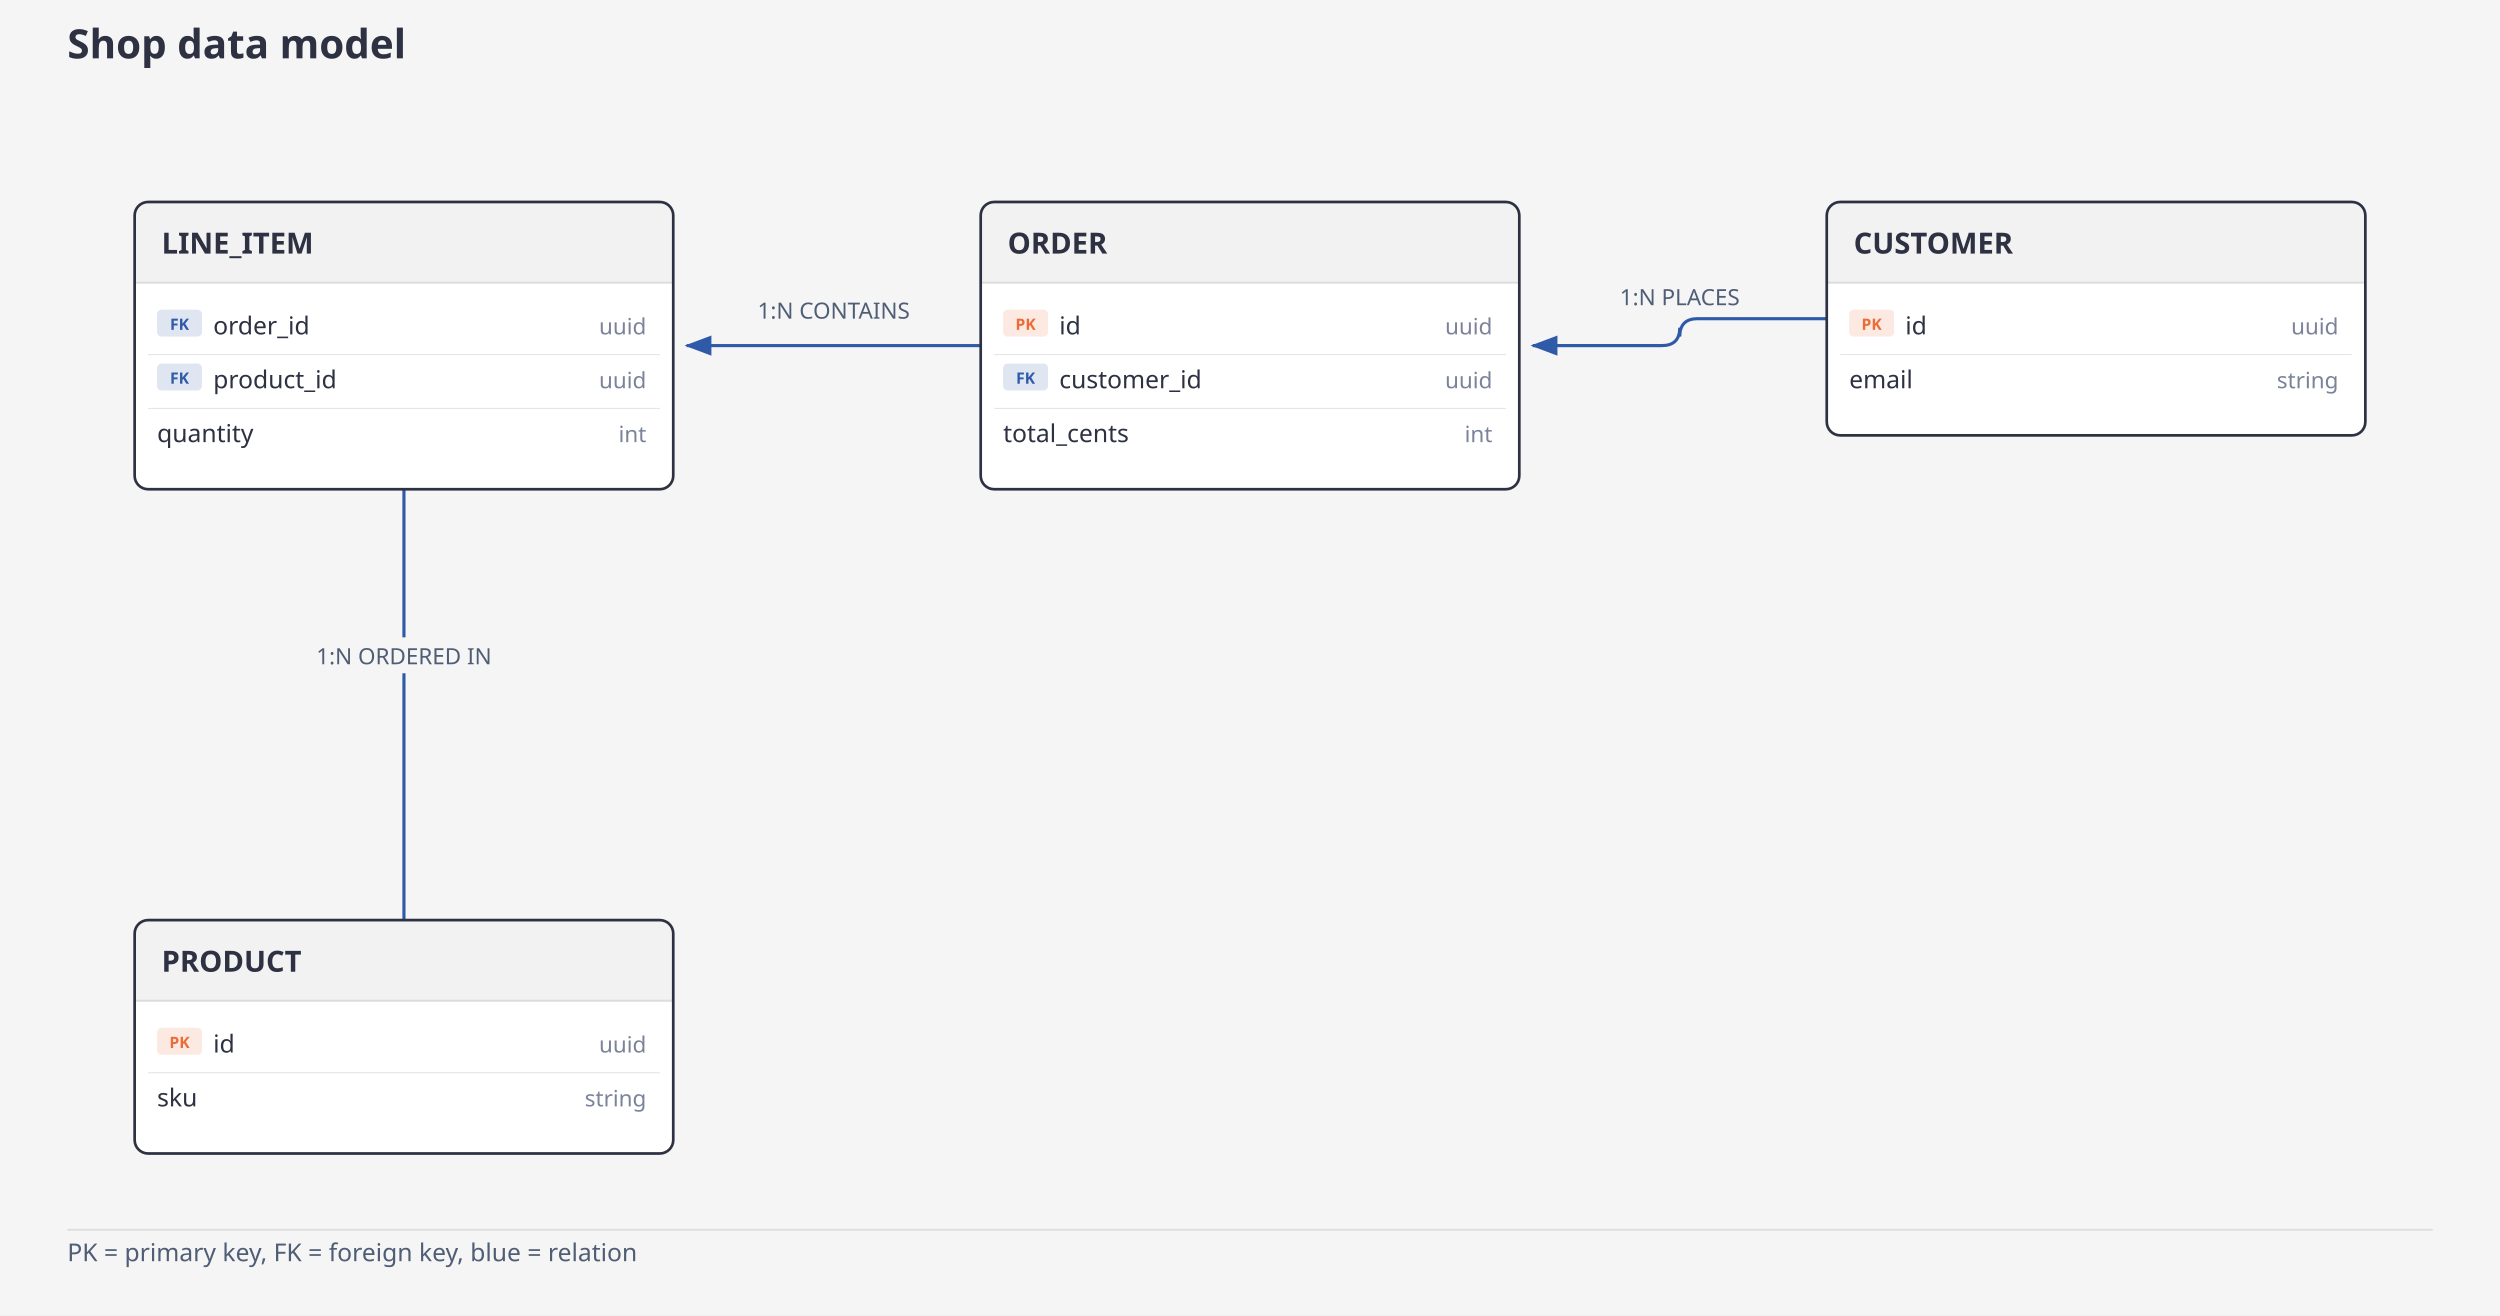
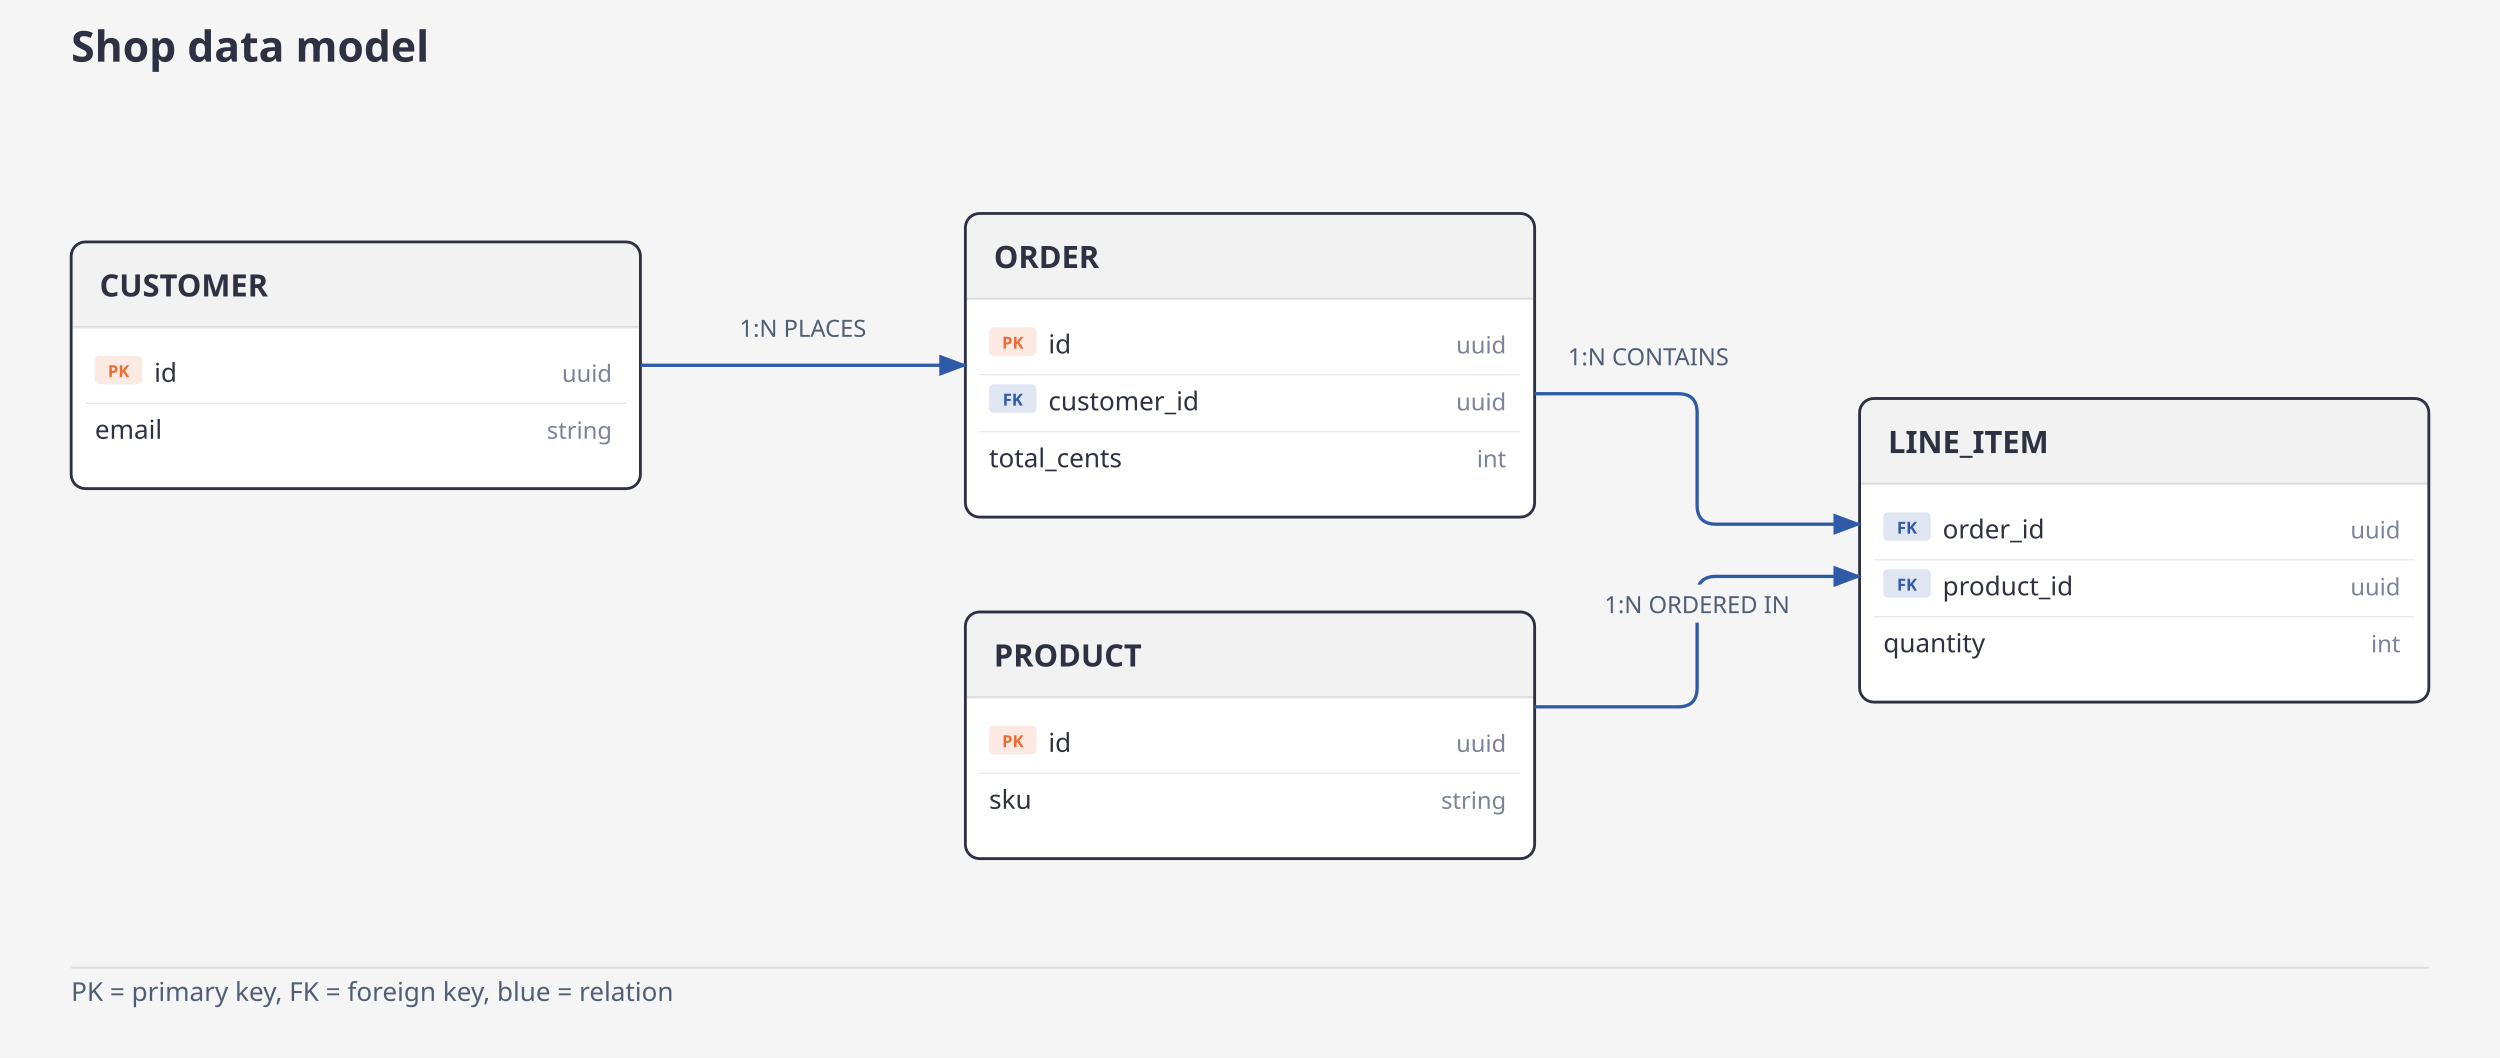
- <svg xmlns="http://www.w3.org/2000/svg" role="graphics-document" aria-roledescription="database schema" viewBox="0 0 1114 586" width="1114">
-   <rect width="1114" height="586" fill="#f5f5f5" aria-hidden="true" />
+ <svg xmlns="http://www.w3.org/2000/svg" role="graphics-document" aria-roledescription="database schema" viewBox="0 0 1054 446" width="1054">
+   <rect width="1054" height="446" fill="#f5f5f5" aria-hidden="true" />
  <defs>
    <marker id="a" markerWidth="12" markerHeight="9" refX="11" refY="4.5" orient="auto" markerUnits="userSpaceOnUse">
      <polygon points="0 0,12 4.5,0 9" fill="#4f5d75" />
    </marker>
    <marker id="aa" markerWidth="12" markerHeight="9" refX="11" refY="4.5" orient="auto" markerUnits="userSpaceOnUse">
      <polygon points="0 0,12 4.5,0 9" fill="#eb6c36" />
    </marker>
    <marker id="al" markerWidth="12" markerHeight="9" refX="11" refY="4.5" orient="auto" markerUnits="userSpaceOnUse">
      <polygon points="0 0,12 4.5,0 9" fill="#2e5aa8" />
    </marker>
    <marker id="ar" markerWidth="12" markerHeight="9" refX="11" refY="4.5" orient="auto" markerUnits="userSpaceOnUse">
      <polygon points="0 0,12 4.5,0 9" fill="#7a8399" />
    </marker>
  </defs>
  <text x="30" y="26" font-size="18" font-weight="600" font-family="system-ui, 'Segoe UI', sans-serif" fill="#2d3142">Shop data model</text>
-   <path d="M814,142 L756.5,142 Q748.5,142 748.5,150 L748.5,146 Q748.5,154 740.5,154 L683,154" fill="none" stroke="#2e5aa8" stroke-width="1.4" marker-end="url(#al)" data-from="CUSTOMER" data-to="ORDER" data-label="1:N places" data-id="CUSTOMER-&gt;ORDER:1:N places" role="graphics-symbol" aria-roledescription="relation" aria-label="CUSTOMER to ORDER: 1:N places" />
-   <rect x="710.5" y="124" width="76" height="16" rx="2" fill="#f5f5f5" aria-hidden="true" />
-   <text x="748.5" y="136" font-size="10" font-family="system-ui, 'Segoe UI', sans-serif" fill="#4f5d75" text-anchor="middle" aria-hidden="true">1:N PLACES</text>
-   <path d="M437,154 L306,154" fill="none" stroke="#2e5aa8" stroke-width="1.4" marker-end="url(#al)" data-from="ORDER" data-to="LINE_ITEM" data-label="1:N contains" data-id="ORDER-&gt;LINE_ITEM:1:N contains" role="graphics-symbol" aria-roledescription="relation" aria-label="ORDER to LINE_ITEM: 1:N contains" />
-   <rect x="327.5" y="130" width="88" height="16" rx="2" fill="#f5f5f5" aria-hidden="true" />
-   <text x="371.5" y="142" font-size="10" font-family="system-ui, 'Segoe UI', sans-serif" fill="#4f5d75" text-anchor="middle" aria-hidden="true">1:N CONTAINS</text>
-   <path d="M180,462 L180,154" fill="none" stroke="#2e5aa8" stroke-width="1.4" marker-end="url(#al)" data-from="PRODUCT" data-to="LINE_ITEM" data-label="1:N ordered in" data-id="PRODUCT-&gt;LINE_ITEM:1:N ordered in" role="graphics-symbol" aria-roledescription="relation" aria-label="PRODUCT to LINE_ITEM: 1:N ordered in" />
-   <rect x="129.5" y="284" width="101" height="16" rx="2" fill="#f5f5f5" aria-hidden="true" />
-   <text x="180" y="296" font-size="10" font-family="system-ui, 'Segoe UI', sans-serif" fill="#4f5d75" text-anchor="middle" aria-hidden="true">1:N ORDERED IN</text>
-   <rect x="60" y="90" width="240" height="128" rx="6" fill="#ffffff" stroke="#2d3142" stroke-width="1.2" data-node="LINE_ITEM" data-label="LINE_ITEM" role="graphics-symbol" aria-roledescription="table" aria-label="LINE_ITEM: order_id (foreign key), product_id (foreign key), quantity" />
-   <path d="M60,126 L60,96 Q60,90 66,90 L294,90 Q300,90 300,96 L300,126 Z" fill="rgba(45,49,66,0.06)" aria-hidden="true" />
-   <line x1="60" y1="126" x2="300" y2="126" stroke="rgba(45,49,66,0.12)" stroke-width="1" aria-hidden="true" />
-   <text x="72" y="113" font-size="13" font-weight="600" font-family="system-ui, 'Segoe UI', sans-serif" fill="#2d3142" data-role="table" aria-hidden="true">LINE_ITEM</text>
-   <rect x="70" y="138" width="20" height="12" rx="2" fill="#2e5aa8" fill-opacity=".15" aria-hidden="true" />
-   <text x="80" y="147" font-size="7" font-weight="600" font-family="system-ui, 'Segoe UI', sans-serif" fill="#2e5aa8" text-anchor="middle" aria-hidden="true">FK</text>
-   <text x="95" y="149" font-size="11" font-family="system-ui, 'Segoe UI', sans-serif" fill="#2d3142" aria-hidden="true">order_id</text>
-   <text x="288" y="149" font-size="10" font-family="system-ui, 'Segoe UI', sans-serif" fill="#7a8399" text-anchor="end" aria-hidden="true">uuid</text>
-   <line x1="66" y1="158" x2="294" y2="158" stroke="rgba(45,49,66,0.12)" stroke-width="0.5" aria-hidden="true" />
-   <rect x="70" y="162" width="20" height="12" rx="2" fill="#2e5aa8" fill-opacity=".15" aria-hidden="true" />
-   <text x="80" y="171" font-size="7" font-weight="600" font-family="system-ui, 'Segoe UI', sans-serif" fill="#2e5aa8" text-anchor="middle" aria-hidden="true">FK</text>
-   <text x="95" y="173" font-size="11" font-family="system-ui, 'Segoe UI', sans-serif" fill="#2d3142" aria-hidden="true">product_id</text>
-   <text x="288" y="173" font-size="10" font-family="system-ui, 'Segoe UI', sans-serif" fill="#7a8399" text-anchor="end" aria-hidden="true">uuid</text>
-   <line x1="66" y1="182" x2="294" y2="182" stroke="rgba(45,49,66,0.12)" stroke-width="0.5" aria-hidden="true" />
-   <text x="70" y="197" font-size="11" font-family="system-ui, 'Segoe UI', sans-serif" fill="#2d3142" aria-hidden="true">quantity</text>
-   <text x="288" y="197" font-size="10" font-family="system-ui, 'Segoe UI', sans-serif" fill="#7a8399" text-anchor="end" aria-hidden="true">int</text>
-   <rect x="437" y="90" width="240" height="128" rx="6" fill="#ffffff" stroke="#2d3142" stroke-width="1.2" data-node="ORDER" data-label="ORDER" role="graphics-symbol" aria-roledescription="table" aria-label="ORDER: id (primary key), customer_id (foreign key), total_cents" />
-   <path d="M437,126 L437,96 Q437,90 443,90 L671,90 Q677,90 677,96 L677,126 Z" fill="rgba(45,49,66,0.06)" aria-hidden="true" />
-   <line x1="437" y1="126" x2="677" y2="126" stroke="rgba(45,49,66,0.12)" stroke-width="1" aria-hidden="true" />
-   <text x="449" y="113" font-size="13" font-weight="600" font-family="system-ui, 'Segoe UI', sans-serif" fill="#2d3142" data-role="table" aria-hidden="true">ORDER</text>
-   <rect x="447" y="138" width="20" height="12" rx="2" fill="#eb6c36" fill-opacity=".15" aria-hidden="true" />
-   <text x="457" y="147" font-size="7" font-weight="600" font-family="system-ui, 'Segoe UI', sans-serif" fill="#eb6c36" text-anchor="middle" aria-hidden="true">PK</text>
-   <text x="472" y="149" font-size="11" font-family="system-ui, 'Segoe UI', sans-serif" fill="#2d3142" aria-hidden="true">id</text>
-   <text x="665" y="149" font-size="10" font-family="system-ui, 'Segoe UI', sans-serif" fill="#7a8399" text-anchor="end" aria-hidden="true">uuid</text>
-   <line x1="443" y1="158" x2="671" y2="158" stroke="rgba(45,49,66,0.12)" stroke-width="0.5" aria-hidden="true" />
-   <rect x="447" y="162" width="20" height="12" rx="2" fill="#2e5aa8" fill-opacity=".15" aria-hidden="true" />
-   <text x="457" y="171" font-size="7" font-weight="600" font-family="system-ui, 'Segoe UI', sans-serif" fill="#2e5aa8" text-anchor="middle" aria-hidden="true">FK</text>
-   <text x="472" y="173" font-size="11" font-family="system-ui, 'Segoe UI', sans-serif" fill="#2d3142" aria-hidden="true">customer_id</text>
-   <text x="665" y="173" font-size="10" font-family="system-ui, 'Segoe UI', sans-serif" fill="#7a8399" text-anchor="end" aria-hidden="true">uuid</text>
-   <line x1="443" y1="182" x2="671" y2="182" stroke="rgba(45,49,66,0.12)" stroke-width="0.5" aria-hidden="true" />
-   <text x="447" y="197" font-size="11" font-family="system-ui, 'Segoe UI', sans-serif" fill="#2d3142" aria-hidden="true">total_cents</text>
-   <text x="665" y="197" font-size="10" font-family="system-ui, 'Segoe UI', sans-serif" fill="#7a8399" text-anchor="end" aria-hidden="true">int</text>
-   <rect x="814" y="90" width="240" height="104" rx="6" fill="#ffffff" stroke="#2d3142" stroke-width="1.2" data-node="CUSTOMER" data-label="CUSTOMER" role="graphics-symbol" aria-roledescription="table" aria-label="CUSTOMER: id (primary key), email" />
-   <path d="M814,126 L814,96 Q814,90 820,90 L1048,90 Q1054,90 1054,96 L1054,126 Z" fill="rgba(45,49,66,0.06)" aria-hidden="true" />
-   <line x1="814" y1="126" x2="1054" y2="126" stroke="rgba(45,49,66,0.12)" stroke-width="1" aria-hidden="true" />
-   <text x="826" y="113" font-size="13" font-weight="600" font-family="system-ui, 'Segoe UI', sans-serif" fill="#2d3142" data-role="table" aria-hidden="true">CUSTOMER</text>
-   <rect x="824" y="138" width="20" height="12" rx="2" fill="#eb6c36" fill-opacity=".15" aria-hidden="true" />
-   <text x="834" y="147" font-size="7" font-weight="600" font-family="system-ui, 'Segoe UI', sans-serif" fill="#eb6c36" text-anchor="middle" aria-hidden="true">PK</text>
-   <text x="849" y="149" font-size="11" font-family="system-ui, 'Segoe UI', sans-serif" fill="#2d3142" aria-hidden="true">id</text>
-   <text x="1042" y="149" font-size="10" font-family="system-ui, 'Segoe UI', sans-serif" fill="#7a8399" text-anchor="end" aria-hidden="true">uuid</text>
-   <line x1="820" y1="158" x2="1048" y2="158" stroke="rgba(45,49,66,0.12)" stroke-width="0.5" aria-hidden="true" />
-   <text x="824" y="173" font-size="11" font-family="system-ui, 'Segoe UI', sans-serif" fill="#2d3142" aria-hidden="true">email</text>
-   <text x="1042" y="173" font-size="10" font-family="system-ui, 'Segoe UI', sans-serif" fill="#7a8399" text-anchor="end" aria-hidden="true">string</text>
-   <rect x="60" y="410" width="240" height="104" rx="6" fill="#ffffff" stroke="#2d3142" stroke-width="1.2" data-node="PRODUCT" data-label="PRODUCT" role="graphics-symbol" aria-roledescription="table" aria-label="PRODUCT: id (primary key), sku" />
-   <path d="M60,446 L60,416 Q60,410 66,410 L294,410 Q300,410 300,416 L300,446 Z" fill="rgba(45,49,66,0.06)" aria-hidden="true" />
-   <line x1="60" y1="446" x2="300" y2="446" stroke="rgba(45,49,66,0.12)" stroke-width="1" aria-hidden="true" />
-   <text x="72" y="433" font-size="13" font-weight="600" font-family="system-ui, 'Segoe UI', sans-serif" fill="#2d3142" data-role="table" aria-hidden="true">PRODUCT</text>
-   <rect x="70" y="458" width="20" height="12" rx="2" fill="#eb6c36" fill-opacity=".15" aria-hidden="true" />
-   <text x="80" y="467" font-size="7" font-weight="600" font-family="system-ui, 'Segoe UI', sans-serif" fill="#eb6c36" text-anchor="middle" aria-hidden="true">PK</text>
-   <text x="95" y="469" font-size="11" font-family="system-ui, 'Segoe UI', sans-serif" fill="#2d3142" aria-hidden="true">id</text>
-   <text x="288" y="469" font-size="10" font-family="system-ui, 'Segoe UI', sans-serif" fill="#7a8399" text-anchor="end" aria-hidden="true">uuid</text>
-   <line x1="66" y1="478" x2="294" y2="478" stroke="rgba(45,49,66,0.12)" stroke-width="0.5" aria-hidden="true" />
-   <text x="70" y="493" font-size="11" font-family="system-ui, 'Segoe UI', sans-serif" fill="#2d3142" aria-hidden="true">sku</text>
-   <text x="288" y="493" font-size="10" font-family="system-ui, 'Segoe UI', sans-serif" fill="#7a8399" text-anchor="end" aria-hidden="true">string</text>
-   <line x1="30" y1="548" x2="1084" y2="548" stroke="rgba(45,49,66,0.12)" stroke-width=".8" aria-hidden="true" />
-   <text x="30" y="562" font-size="11" font-family="system-ui, 'Segoe UI', sans-serif" fill="#4f5d75">PK = primary key, FK = foreign key, blue = relation</text>
+   <rect x="30" y="102" width="240" height="104" rx="6" fill="#ffffff" stroke="#2d3142" stroke-width="1.2" data-node="CUSTOMER" data-label="CUSTOMER" role="graphics-symbol" aria-roledescription="table" aria-label="CUSTOMER: id (primary key), email" />
+   <path d="M30,138 L30,108 Q30,102 36,102 L264,102 Q270,102 270,108 L270,138 Z" fill="rgba(45,49,66,0.06)" aria-hidden="true" />
+   <line x1="30" y1="138" x2="270" y2="138" stroke="rgba(45,49,66,0.12)" stroke-width="1" aria-hidden="true" />
+   <text x="42" y="125" font-size="13" font-weight="600" font-family="system-ui, 'Segoe UI', sans-serif" fill="#2d3142" data-role="table" aria-hidden="true">CUSTOMER</text>
+   <rect x="40" y="150" width="20" height="12" rx="2" fill="#eb6c36" fill-opacity=".15" aria-hidden="true" />
+   <text x="50" y="159" font-size="7" font-weight="600" font-family="system-ui, 'Segoe UI', sans-serif" fill="#eb6c36" text-anchor="middle" aria-hidden="true">PK</text>
+   <text x="65" y="161" font-size="11" font-family="system-ui, 'Segoe UI', sans-serif" fill="#2d3142" aria-hidden="true">id</text>
+   <text x="258" y="161" font-size="10" font-family="system-ui, 'Segoe UI', sans-serif" fill="#7a8399" text-anchor="end" aria-hidden="true">uuid</text>
+   <line x1="36" y1="170" x2="264" y2="170" stroke="rgba(45,49,66,0.12)" stroke-width="0.5" aria-hidden="true" />
+   <text x="40" y="185" font-size="11" font-family="system-ui, 'Segoe UI', sans-serif" fill="#2d3142" aria-hidden="true">email</text>
+   <text x="258" y="185" font-size="10" font-family="system-ui, 'Segoe UI', sans-serif" fill="#7a8399" text-anchor="end" aria-hidden="true">string</text>
+   <rect x="407" y="90" width="240" height="128" rx="6" fill="#ffffff" stroke="#2d3142" stroke-width="1.2" data-node="ORDER" data-label="ORDER" role="graphics-symbol" aria-roledescription="table" aria-label="ORDER: id (primary key), customer_id (foreign key), total_cents" />
+   <path d="M407,126 L407,96 Q407,90 413,90 L641,90 Q647,90 647,96 L647,126 Z" fill="rgba(45,49,66,0.06)" aria-hidden="true" />
+   <line x1="407" y1="126" x2="647" y2="126" stroke="rgba(45,49,66,0.12)" stroke-width="1" aria-hidden="true" />
+   <text x="419" y="113" font-size="13" font-weight="600" font-family="system-ui, 'Segoe UI', sans-serif" fill="#2d3142" data-role="table" aria-hidden="true">ORDER</text>
+   <rect x="417" y="138" width="20" height="12" rx="2" fill="#eb6c36" fill-opacity=".15" aria-hidden="true" />
+   <text x="427" y="147" font-size="7" font-weight="600" font-family="system-ui, 'Segoe UI', sans-serif" fill="#eb6c36" text-anchor="middle" aria-hidden="true">PK</text>
+   <text x="442" y="149" font-size="11" font-family="system-ui, 'Segoe UI', sans-serif" fill="#2d3142" aria-hidden="true">id</text>
+   <text x="635" y="149" font-size="10" font-family="system-ui, 'Segoe UI', sans-serif" fill="#7a8399" text-anchor="end" aria-hidden="true">uuid</text>
+   <line x1="413" y1="158" x2="641" y2="158" stroke="rgba(45,49,66,0.12)" stroke-width="0.5" aria-hidden="true" />
+   <rect x="417" y="162" width="20" height="12" rx="2" fill="#2e5aa8" fill-opacity=".15" aria-hidden="true" />
+   <text x="427" y="171" font-size="7" font-weight="600" font-family="system-ui, 'Segoe UI', sans-serif" fill="#2e5aa8" text-anchor="middle" aria-hidden="true">FK</text>
+   <text x="442" y="173" font-size="11" font-family="system-ui, 'Segoe UI', sans-serif" fill="#2d3142" aria-hidden="true">customer_id</text>
+   <text x="635" y="173" font-size="10" font-family="system-ui, 'Segoe UI', sans-serif" fill="#7a8399" text-anchor="end" aria-hidden="true">uuid</text>
+   <line x1="413" y1="182" x2="641" y2="182" stroke="rgba(45,49,66,0.12)" stroke-width="0.5" aria-hidden="true" />
+   <text x="417" y="197" font-size="11" font-family="system-ui, 'Segoe UI', sans-serif" fill="#2d3142" aria-hidden="true">total_cents</text>
+   <text x="635" y="197" font-size="10" font-family="system-ui, 'Segoe UI', sans-serif" fill="#7a8399" text-anchor="end" aria-hidden="true">int</text>
+   <rect x="784" y="168" width="240" height="128" rx="6" fill="#ffffff" stroke="#2d3142" stroke-width="1.2" data-node="LINE_ITEM" data-label="LINE_ITEM" role="graphics-symbol" aria-roledescription="table" aria-label="LINE_ITEM: order_id (foreign key), product_id (foreign key), quantity" />
+   <path d="M784,204 L784,174 Q784,168 790,168 L1018,168 Q1024,168 1024,174 L1024,204 Z" fill="rgba(45,49,66,0.06)" aria-hidden="true" />
+   <line x1="784" y1="204" x2="1024" y2="204" stroke="rgba(45,49,66,0.12)" stroke-width="1" aria-hidden="true" />
+   <text x="796" y="191" font-size="13" font-weight="600" font-family="system-ui, 'Segoe UI', sans-serif" fill="#2d3142" data-role="table" aria-hidden="true">LINE_ITEM</text>
+   <rect x="794" y="216" width="20" height="12" rx="2" fill="#2e5aa8" fill-opacity=".15" aria-hidden="true" />
+   <text x="804" y="225" font-size="7" font-weight="600" font-family="system-ui, 'Segoe UI', sans-serif" fill="#2e5aa8" text-anchor="middle" aria-hidden="true">FK</text>
+   <text x="819" y="227" font-size="11" font-family="system-ui, 'Segoe UI', sans-serif" fill="#2d3142" aria-hidden="true">order_id</text>
+   <text x="1012" y="227" font-size="10" font-family="system-ui, 'Segoe UI', sans-serif" fill="#7a8399" text-anchor="end" aria-hidden="true">uuid</text>
+   <line x1="790" y1="236" x2="1018" y2="236" stroke="rgba(45,49,66,0.12)" stroke-width="0.5" aria-hidden="true" />
+   <rect x="794" y="240" width="20" height="12" rx="2" fill="#2e5aa8" fill-opacity=".15" aria-hidden="true" />
+   <text x="804" y="249" font-size="7" font-weight="600" font-family="system-ui, 'Segoe UI', sans-serif" fill="#2e5aa8" text-anchor="middle" aria-hidden="true">FK</text>
+   <text x="819" y="251" font-size="11" font-family="system-ui, 'Segoe UI', sans-serif" fill="#2d3142" aria-hidden="true">product_id</text>
+   <text x="1012" y="251" font-size="10" font-family="system-ui, 'Segoe UI', sans-serif" fill="#7a8399" text-anchor="end" aria-hidden="true">uuid</text>
+   <line x1="790" y1="260" x2="1018" y2="260" stroke="rgba(45,49,66,0.12)" stroke-width="0.5" aria-hidden="true" />
+   <text x="794" y="275" font-size="11" font-family="system-ui, 'Segoe UI', sans-serif" fill="#2d3142" aria-hidden="true">quantity</text>
+   <text x="1012" y="275" font-size="10" font-family="system-ui, 'Segoe UI', sans-serif" fill="#7a8399" text-anchor="end" aria-hidden="true">int</text>
+   <rect x="407" y="258" width="240" height="104" rx="6" fill="#ffffff" stroke="#2d3142" stroke-width="1.2" data-node="PRODUCT" data-label="PRODUCT" role="graphics-symbol" aria-roledescription="table" aria-label="PRODUCT: id (primary key), sku" />
+   <path d="M407,294 L407,264 Q407,258 413,258 L641,258 Q647,258 647,264 L647,294 Z" fill="rgba(45,49,66,0.06)" aria-hidden="true" />
+   <line x1="407" y1="294" x2="647" y2="294" stroke="rgba(45,49,66,0.12)" stroke-width="1" aria-hidden="true" />
+   <text x="419" y="281" font-size="13" font-weight="600" font-family="system-ui, 'Segoe UI', sans-serif" fill="#2d3142" data-role="table" aria-hidden="true">PRODUCT</text>
+   <rect x="417" y="306" width="20" height="12" rx="2" fill="#eb6c36" fill-opacity=".15" aria-hidden="true" />
+   <text x="427" y="315" font-size="7" font-weight="600" font-family="system-ui, 'Segoe UI', sans-serif" fill="#eb6c36" text-anchor="middle" aria-hidden="true">PK</text>
+   <text x="442" y="317" font-size="11" font-family="system-ui, 'Segoe UI', sans-serif" fill="#2d3142" aria-hidden="true">id</text>
+   <text x="635" y="317" font-size="10" font-family="system-ui, 'Segoe UI', sans-serif" fill="#7a8399" text-anchor="end" aria-hidden="true">uuid</text>
+   <line x1="413" y1="326" x2="641" y2="326" stroke="rgba(45,49,66,0.12)" stroke-width="0.5" aria-hidden="true" />
+   <text x="417" y="341" font-size="11" font-family="system-ui, 'Segoe UI', sans-serif" fill="#2d3142" aria-hidden="true">sku</text>
+   <text x="635" y="341" font-size="10" font-family="system-ui, 'Segoe UI', sans-serif" fill="#7a8399" text-anchor="end" aria-hidden="true">string</text>
+   <path d="M270,154 L407,154" fill="none" stroke="#2e5aa8" stroke-width="1.4" marker-end="url(#al)" data-from="CUSTOMER" data-to="ORDER" data-label="1:N places" data-id="CUSTOMER-&gt;ORDER:1:N places" role="graphics-symbol" aria-roledescription="relation" aria-label="CUSTOMER to ORDER: 1:N places" />
+   <path d="M647,166 L707.5,166 Q715.5,166 715.5,174 L715.5,213 Q715.5,221 723.5,221 L784,221" fill="none" stroke="#2e5aa8" stroke-width="1.4" marker-end="url(#al)" data-from="ORDER" data-to="LINE_ITEM" data-label="1:N contains" data-id="ORDER-&gt;LINE_ITEM:1:N contains" role="graphics-symbol" aria-roledescription="relation" aria-label="ORDER to LINE_ITEM: 1:N contains" />
+   <path d="M647,298 L707.5,298 Q715.5,298 715.5,290 L715.5,251 Q715.5,243 723.5,243 L784,243" fill="none" stroke="#2e5aa8" stroke-width="1.4" marker-end="url(#al)" data-from="PRODUCT" data-to="LINE_ITEM" data-label="1:N ordered in" data-id="PRODUCT-&gt;LINE_ITEM:1:N ordered in" role="graphics-symbol" aria-roledescription="relation" aria-label="PRODUCT to LINE_ITEM: 1:N ordered in" />
+   <rect x="300.5" y="130" width="76" height="16" rx="2" fill="#f5f5f5" aria-hidden="true" />
+   <text x="338.5" y="142" font-size="10" font-family="system-ui, 'Segoe UI', sans-serif" fill="#4f5d75" text-anchor="middle" aria-hidden="true">1:N PLACES</text>
+   <rect x="650.95" y="142" width="88" height="16" rx="2" fill="#f5f5f5" aria-hidden="true" />
+   <text x="694.95" y="154" font-size="10" font-family="system-ui, 'Segoe UI', sans-serif" fill="#4f5d75" text-anchor="middle" aria-hidden="true">1:N CONTAINS</text>
+   <rect x="665" y="246.5" width="101" height="16" rx="2" fill="#f5f5f5" aria-hidden="true" />
+   <text x="715.5" y="258.5" font-size="10" font-family="system-ui, 'Segoe UI', sans-serif" fill="#4f5d75" text-anchor="middle" aria-hidden="true">1:N ORDERED IN</text>
+   <line x1="30" y1="408" x2="1024" y2="408" stroke="rgba(45,49,66,0.12)" stroke-width=".8" aria-hidden="true" />
+   <text x="30" y="422" font-size="11" font-family="system-ui, 'Segoe UI', sans-serif" fill="#4f5d75">PK = primary key, FK = foreign key, blue = relation</text>
</svg>
